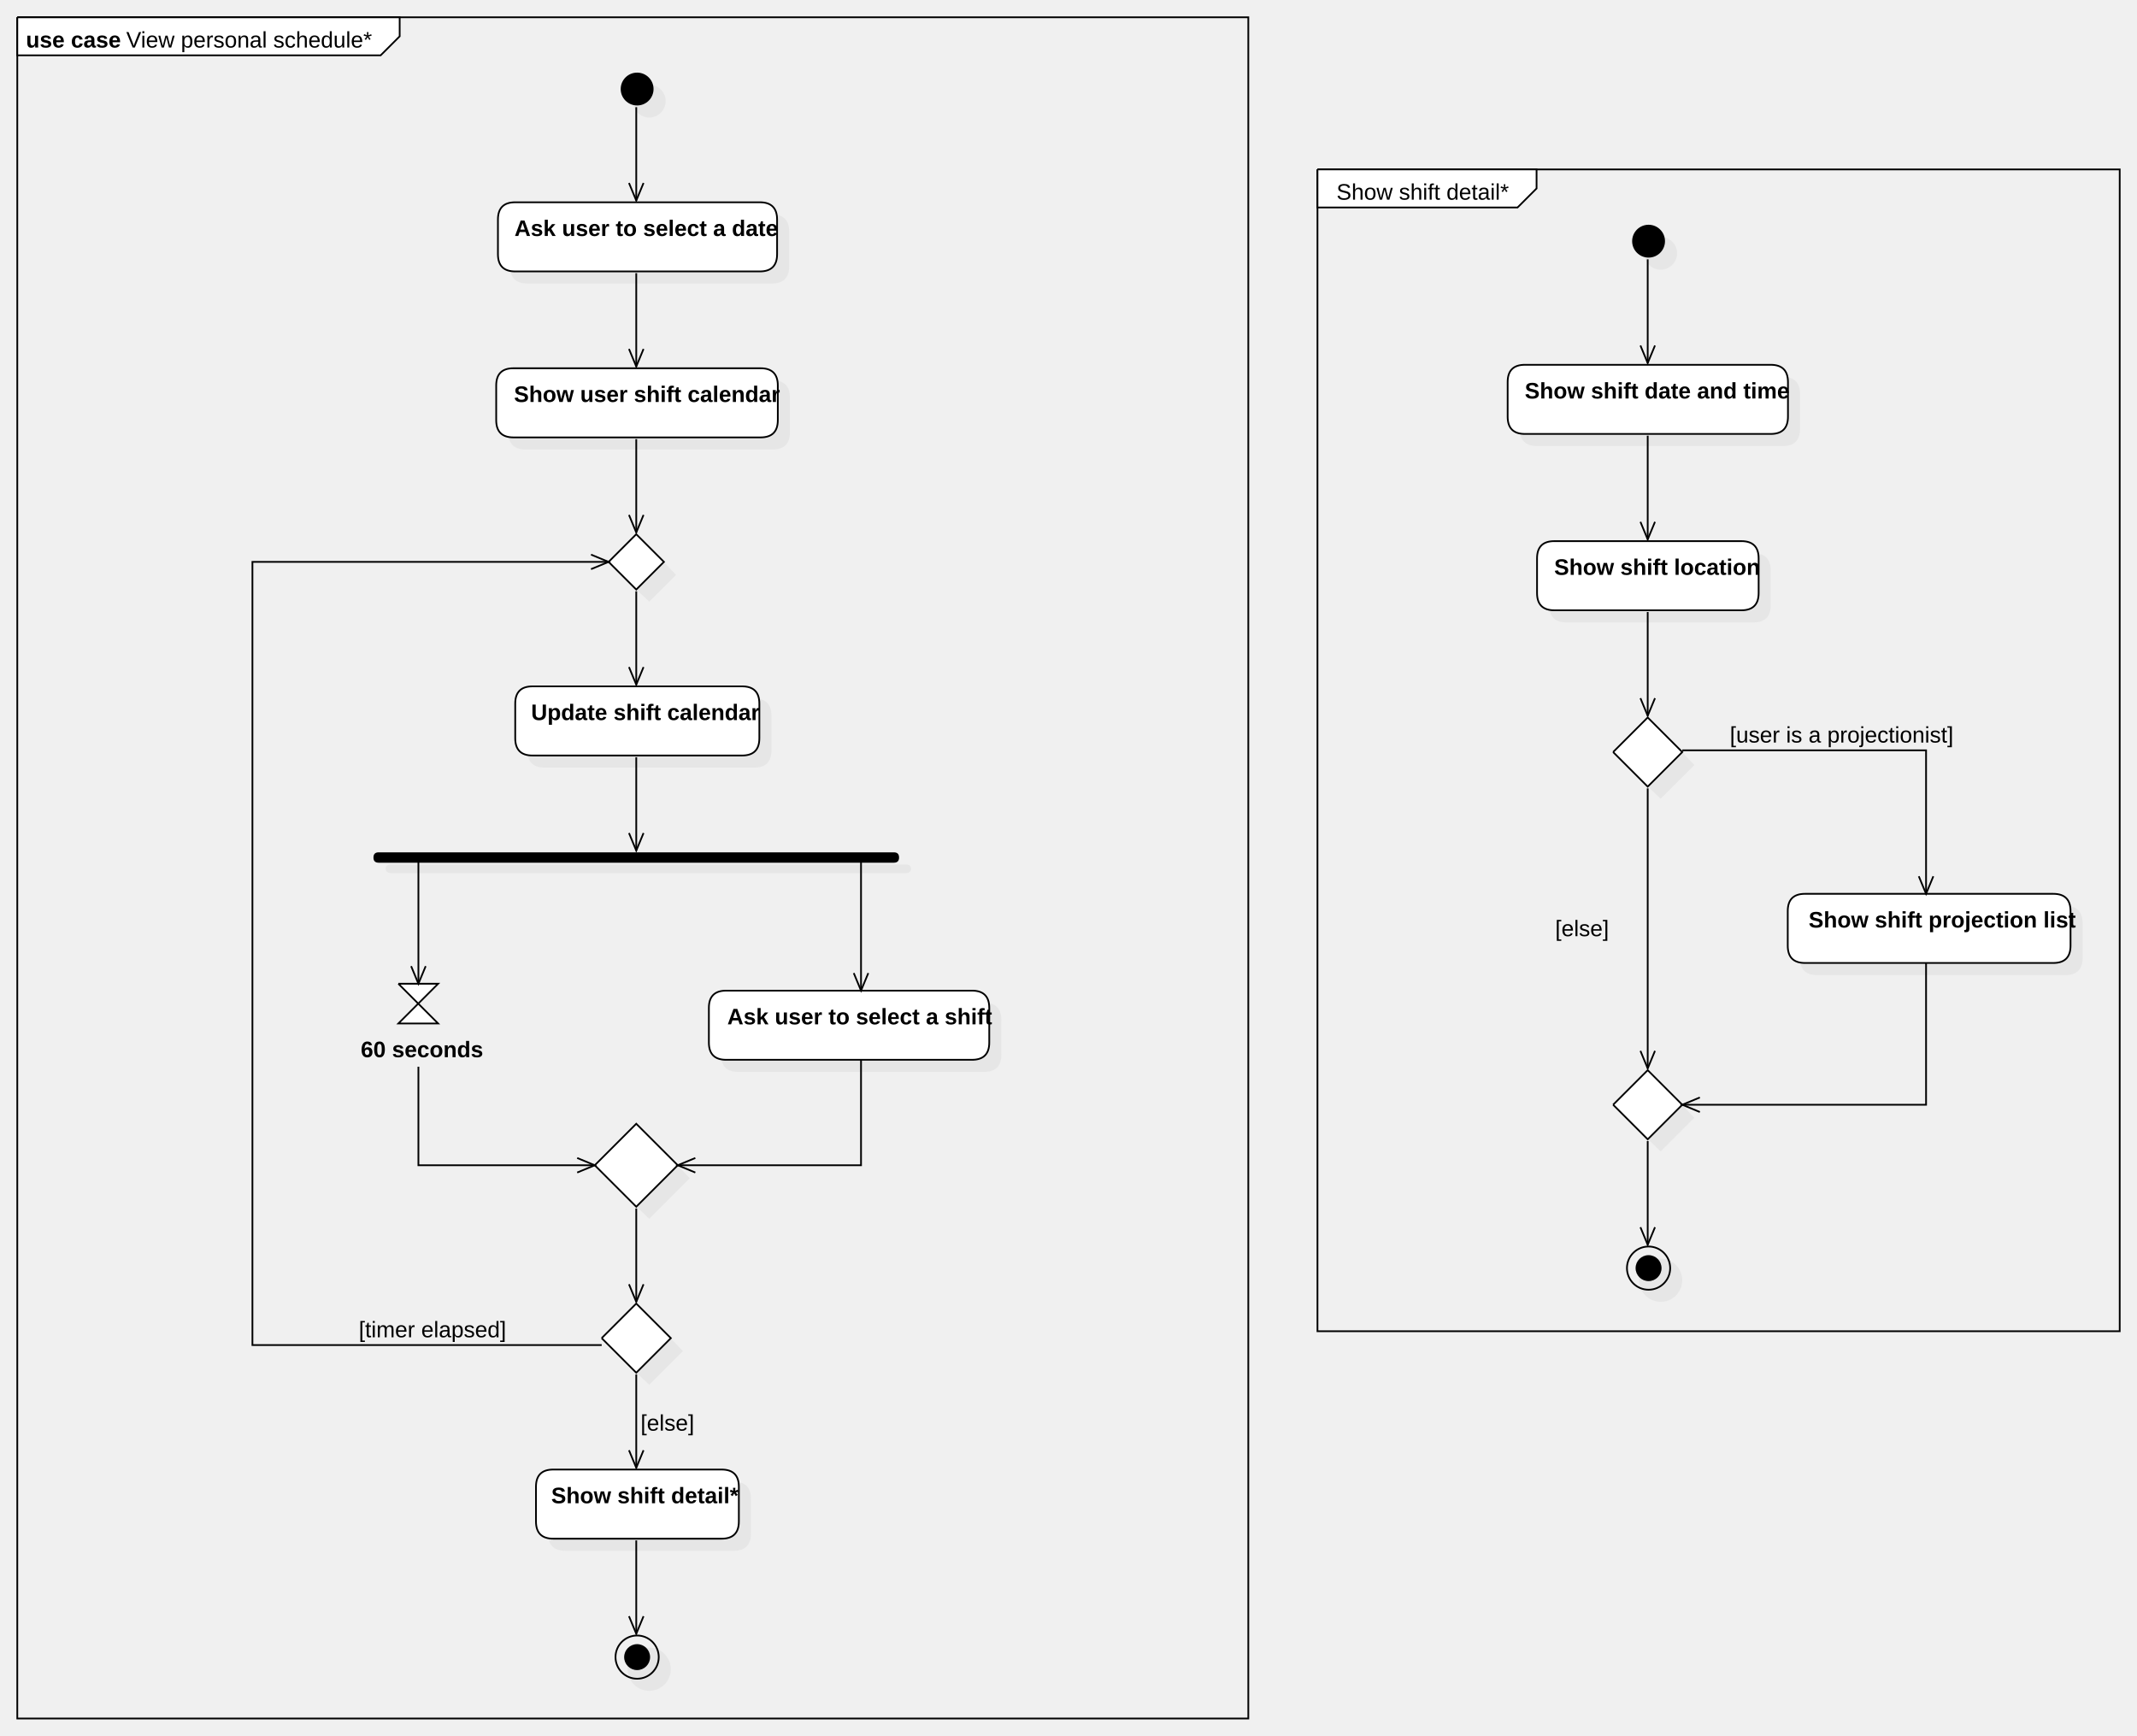
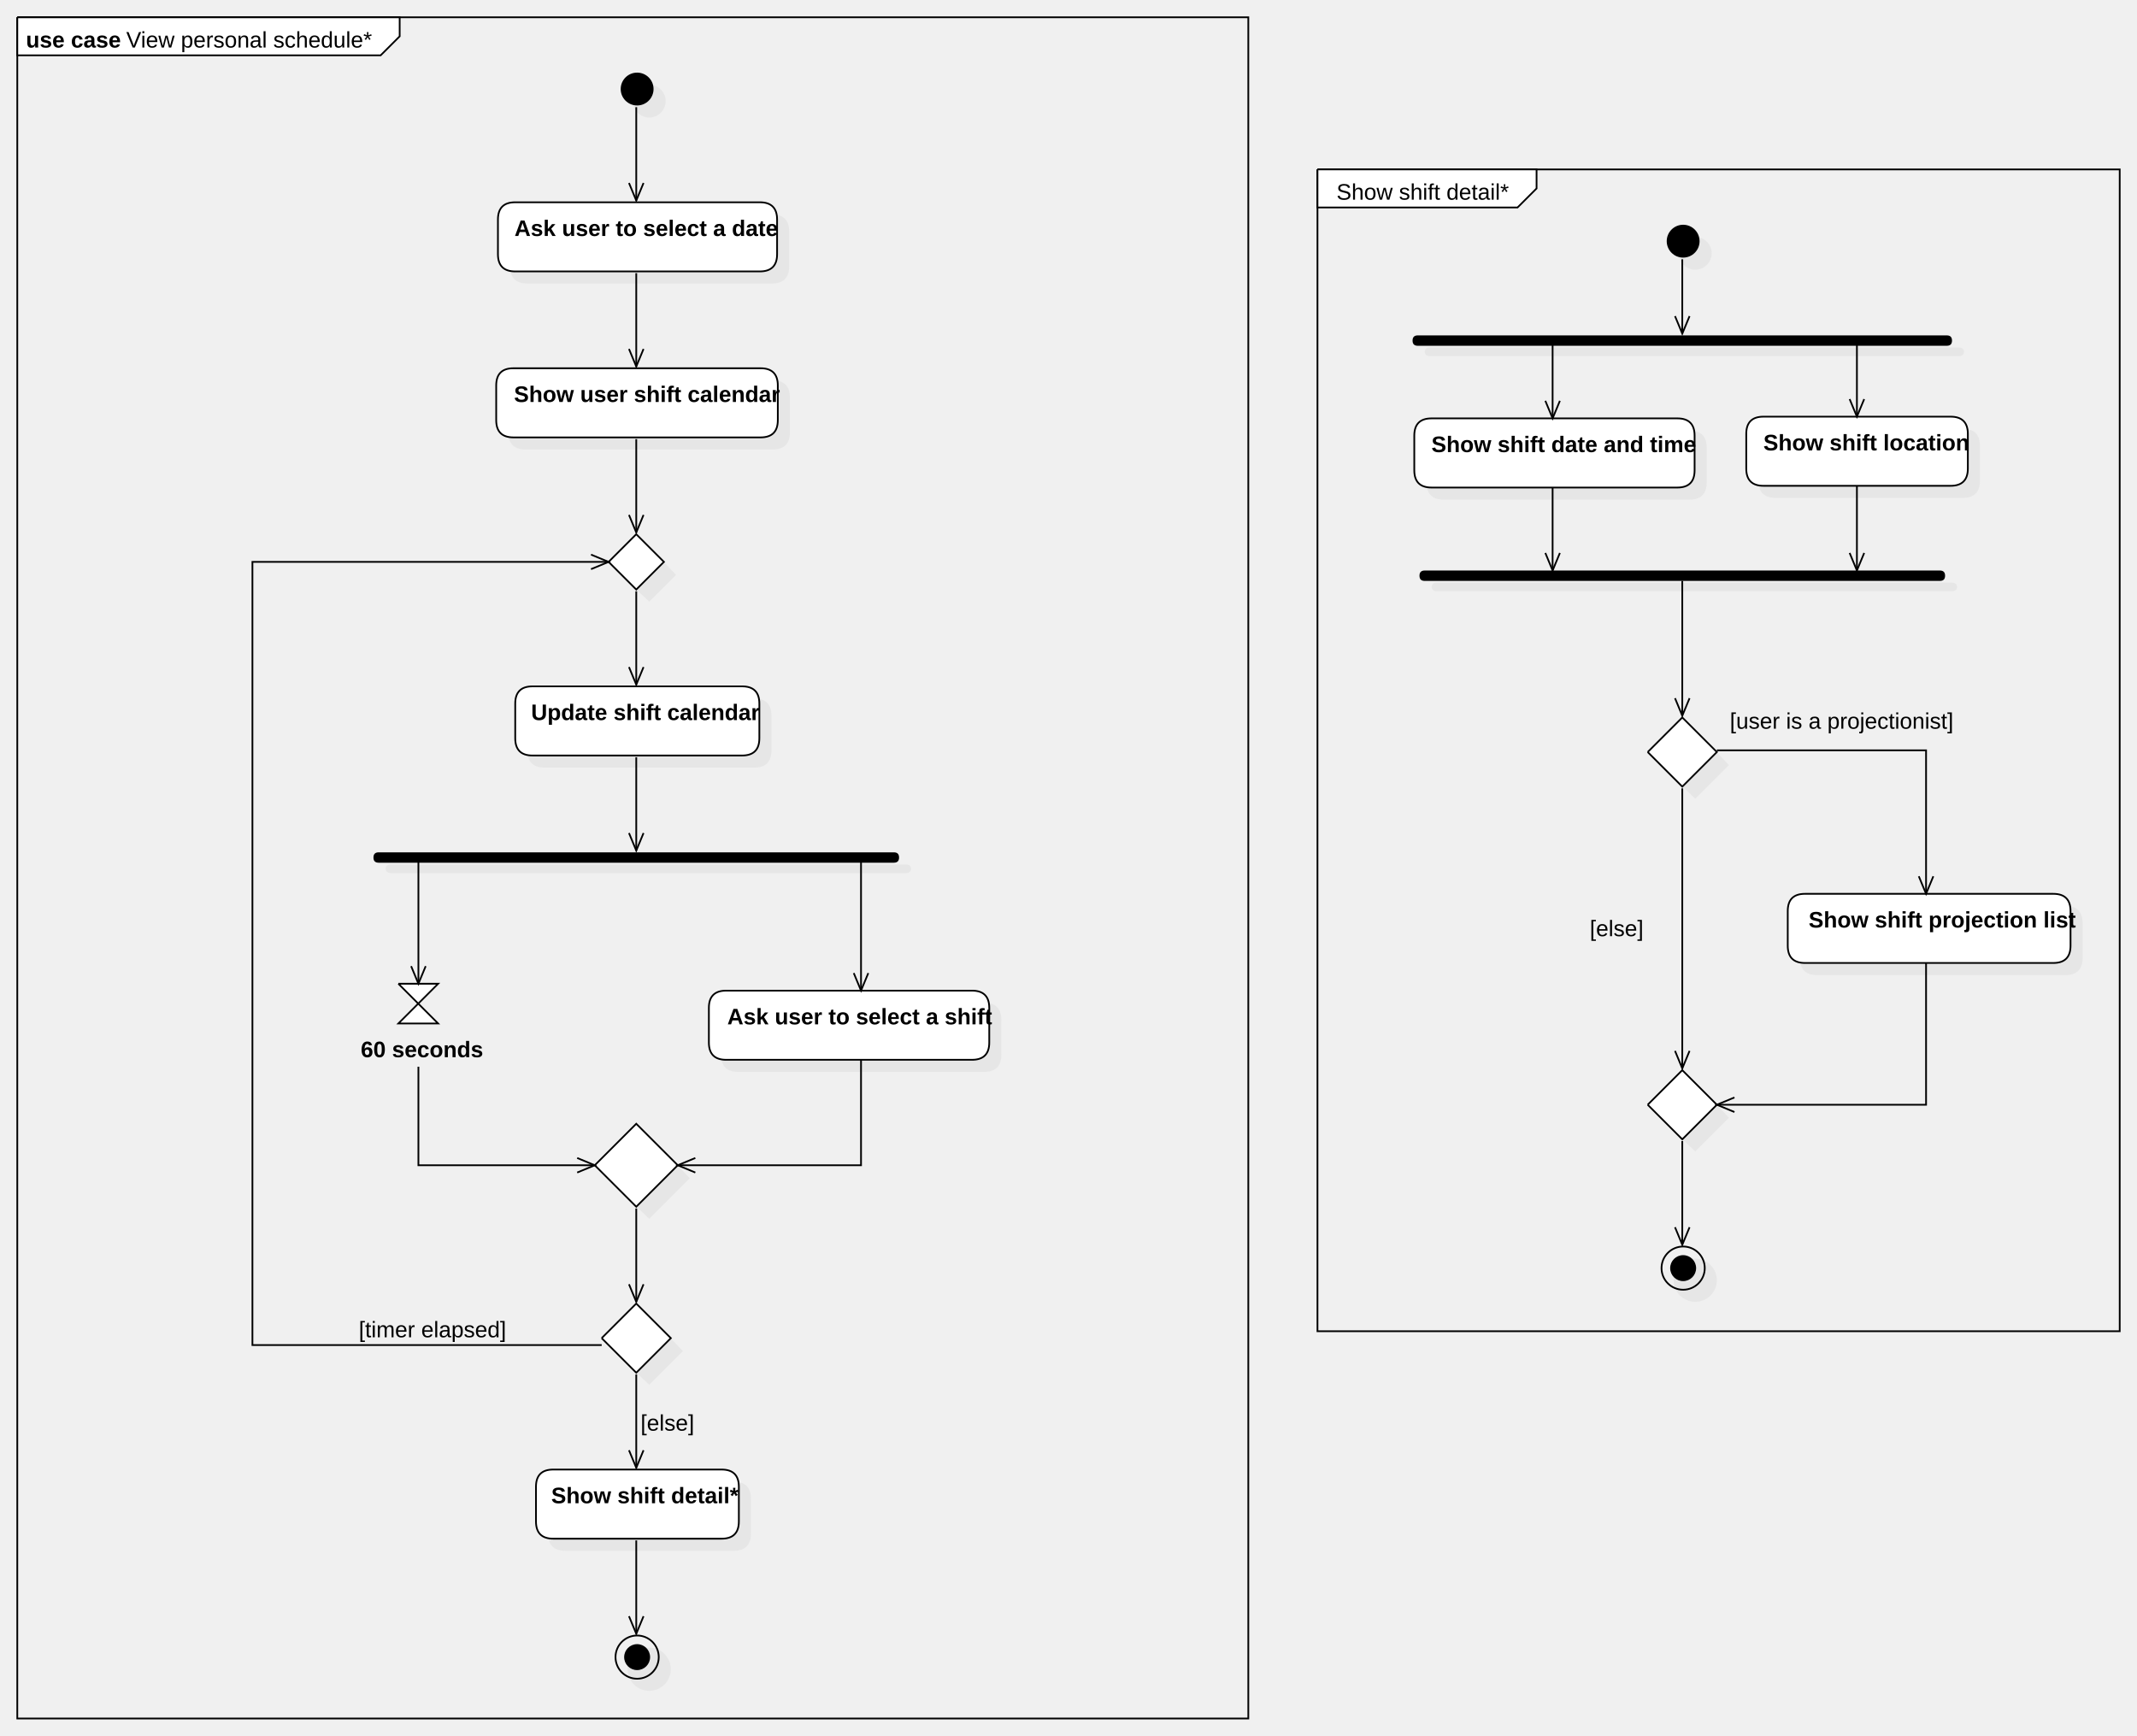
- <svg xmlns="http://www.w3.org/2000/svg" version="1.1" width="1236" height="1004" id="svg1014">
+ <svg xmlns="http://www.w3.org/2000/svg" version="1.1" width="1236" height="1004" id="svg1054">
  <defs id="defs2" />
-   <g id="g1012">
+   <g id="g1052">
    <g transform="translate(-110,-6)" id="g482">
      <path fill="none" stroke="#000000" d="m 120,16 h 712 v 984 H 120 V 16" stroke-miterlimit="10" id="path480" />
    </g>
    <g transform="translate(-110,-6)" id="g486">
      <path fill="#ffffff" stroke="none" d="m 120,16 v 22 h 210.162 l 11,-11 V 16 H 120" id="path484" />
    </g>
    <g transform="translate(-110,-6)" id="g490">
      <path fill="none" stroke="#000000" d="m 120,16 v 22 h 210.162 l 11,-11 V 16 H 120 v 0" stroke-miterlimit="10" id="path488" />
    </g>
    <g transform="translate(-110,-6)" id="g498">
      <g id="g496">
        <path fill="none" stroke="none" id="path492" d="" />
        <text fill="#000000" stroke="none" font-family="Arial" font-size="13px" font-style="normal" font-weight="normal" text-decoration="none" x="183.032" y="33.5" id="text494" style="text-decoration:none;text-decoration-line:none">View personal schedule*</text>
      </g>
    </g>
    <g transform="translate(-110,-6)" id="g506">
      <g id="g504">
        <path fill="none" stroke="none" id="path500" d="" />
        <text fill="#000000" stroke="none" font-family="Arial" font-size="13px" font-style="normal" font-weight="bold" text-decoration="none" x="125" y="33.5" id="text502" style="text-decoration:none;text-decoration-line:none">use case</text>
      </g>
    </g>
    <g transform="translate(-110,-6)" id="g510">
      <path fill="none" stroke="#000000" d="m 872,104 h 464 V 776 H 872 V 104" stroke-miterlimit="10" id="path508" />
    </g>
    <g transform="translate(-110,-6)" id="g514">
      <path fill="#ffffff" stroke="none" d="m 872,104 v 22 h 115.722 l 11,-11 V 104 H 872" id="path512" />
    </g>
    <g transform="translate(-110,-6)" id="g518">
      <path fill="none" stroke="#000000" d="m 872,104 v 22 h 115.722 l 11,-11 V 104 H 872 v 0" stroke-miterlimit="10" id="path516" />
    </g>
    <g transform="translate(-110,-6)" id="g526">
      <g id="g524">
        <path fill="none" stroke="none" id="path520" d="" />
        <text fill="#000000" stroke="none" font-family="Arial" font-size="13px" font-style="normal" font-weight="normal" text-decoration="none" x="883" y="121.5" id="text522" style="text-decoration:none;text-decoration-line:none">Show shift detail*</text>
      </g>
    </g>
    <g transform="translate(-110,-6)" id="g534">
      <g id="g532">
        <path fill="none" stroke="none" id="path528" d="" />
        <text fill="#000000" stroke="none" font-family="Arial" font-size="13px" font-style="normal" font-weight="bold" text-decoration="none" x="877" y="121.5" id="text530" style="text-decoration:none;text-decoration-line:none" />
      </g>
    </g>
    <g transform="translate(-110,-6)" id="g538">
      <path fill="#c0c0c0" stroke="none" d="m 476,64.5 c 0,-5.247 4.253,-9.5 9.5,-9.5 5.247,0 9.5,4.253 9.5,9.5 0,5.247 -4.253,9.5 -9.5,9.5 -5.247,0 -9.5,-4.253 -9.5,-9.5 z" opacity="0.2" id="path536" />
    </g>
    <g transform="translate(-110,-6)" id="g542">
      <path fill="#000000" stroke="none" d="m 469,57.5 c 0,-5.247 4.253,-9.5 9.5,-9.5 5.247,0 9.5,4.253 9.5,9.5 0,5.247 -4.253,9.5 -9.5,9.5 -5.247,0 -9.5,-4.253 -9.5,-9.5 z" id="path540" />
    </g>
    <g transform="translate(-110,-6)" id="g546">
      <path fill="#c0c0c0" stroke="none" d="m 415,130 h 141.458 q 10,0 10,10 v 20 q 0,10 -10,10 H 415 q -10,0 -10,-10 v -20 q 0,-10 10,-10 z" opacity="0.2" id="path544" />
    </g>
    <g transform="translate(-110,-6)" id="g550">
      <path fill="#ffffff" stroke="none" d="m 408,123 h 141.458 q 10,0 10,10 v 20 q 0,10 -10,10 H 408 q -10,0 -10,-10 v -20 q 0,-10 10,-10 z" id="path548" />
    </g>
    <g transform="translate(-110,-6)" id="g554">
      <path fill="none" stroke="#000000" d="m 408,123 h 141.458 q 10,0 10,10 v 20 q 0,10 -10,10 H 408 q -10,0 -10,-10 v -20 q 0,-10 10,-10 z" stroke-miterlimit="10" id="path552" />
    </g>
    <g transform="translate(-110,-6)" id="g562">
      <g id="g560">
        <path fill="none" stroke="none" id="path556" d="" />
        <text fill="#000000" stroke="none" font-family="Arial" font-size="13px" font-style="normal" font-weight="bold" text-decoration="none" x="407.553" y="142.5" id="text558" style="text-decoration:none;text-decoration-line:none">Ask user to select a date</text>
      </g>
    </g>
    <g transform="translate(-110,-6)" id="g566">
      <path fill="#c0c0c0" stroke="none" d="m 414,226 h 142.874 q 10,0 10,10 v 20 q 0,10 -10,10 H 414 q -10,0 -10,-10 v -20 q 0,-10 10,-10 z" opacity="0.2" id="path564" />
    </g>
    <g transform="translate(-110,-6)" id="g570">
      <path fill="#ffffff" stroke="none" d="m 407,219 h 142.874 q 10,0 10,10 v 20 q 0,10 -10,10 H 407 q -10,0 -10,-10 v -20 q 0,-10 10,-10 z" id="path568" />
    </g>
    <g transform="translate(-110,-6)" id="g574">
      <path fill="none" stroke="#000000" d="m 407,219 h 142.874 q 10,0 10,10 v 20 q 0,10 -10,10 H 407 q -10,0 -10,-10 v -20 q 0,-10 10,-10 z" stroke-miterlimit="10" id="path572" />
    </g>
    <g transform="translate(-110,-6)" id="g582">
      <g id="g580">
        <path fill="none" stroke="none" id="path576" d="" />
        <text fill="#000000" stroke="none" font-family="Arial" font-size="13px" font-style="normal" font-weight="bold" text-decoration="none" x="407.26" y="238.5" id="text578" style="text-decoration:none;text-decoration-line:none">Show user shift calendar</text>
      </g>
    </g>
    <g transform="translate(-110,-6)" id="g586">
      <path fill="none" stroke="#000000" d="m 478,68 v 54" stroke-miterlimit="10" id="path584" />
    </g>
    <g transform="translate(-110,-6)" id="g590">
      <path fill="none" stroke="#000000" d="M 473.79,111.837 478,122 l 4.21,-10.163" stroke-miterlimit="10" id="path588" />
    </g>
    <g transform="translate(-110,-6)" id="g594">
      <path fill="#c0c0c0" stroke="none" d="m 336,506 h 298 q 3,0 3,3 v -1 q 0,3 -3,3 H 336 q -3,0 -3,-3 v 1 q 0,-3 3,-3 z" opacity="0.2" id="path592" />
    </g>
    <g transform="translate(-110,-6)" id="g598">
      <path fill="#000000" stroke="none" d="m 329,499 h 298 q 3,0 3,3 v 0 q 0,3 -3,3 H 329 q -3,0 -3,-3 v 0 q 0,-3 3,-3 z" id="path596" />
    </g>
    <g transform="translate(-110,-6)" id="g602">
      <path fill="#ffffff" stroke="none" d="m 340.407,575 h 23 l -23,23 h 23 l -23,-23" id="path600" />
    </g>
    <g transform="translate(-110,-6)" id="g606">
      <path fill="none" stroke="#000000" d="m 340.407,575 h 23 l -23,23 h 23 l -23,-23 v 0" stroke-miterlimit="10" id="path604" />
    </g>
    <g transform="translate(-110,-6)" id="g614">
      <g id="g612">
        <path fill="none" stroke="none" id="path608" d="" />
        <text fill="#000000" stroke="none" font-family="Arial" font-size="13px" font-style="normal" font-weight="bold" text-decoration="none" x="318.661" y="617.5" id="text610" style="text-decoration:none;text-decoration-line:none">60 seconds</text>
      </g>
    </g>
    <g transform="translate(-110,-6)" id="g618">
      <path fill="none" stroke="#000000" d="m 352,504 v 71" stroke-miterlimit="10" id="path616" />
    </g>
    <g transform="translate(-110,-6)" id="g622">
      <path fill="none" stroke="#000000" d="M 347.79,564.837 352,575 l 4.21,-10.163" stroke-miterlimit="10" id="path620" />
    </g>
    <g transform="translate(-110,-6)" id="g626">
      <path fill="#c0c0c0" stroke="none" d="M 469,338.5 485.5,322 501,338.5 485.5,354 469,338.5" opacity="0.2" id="path624" />
    </g>
    <g transform="translate(-110,-6)" id="g630">
      <path fill="#ffffff" stroke="none" d="m 462,331 16,-16 16,16 -16,16 -16,-16" id="path628" />
    </g>
    <g transform="translate(-110,-6)" id="g634">
      <path fill="none" stroke="#000000" d="m 462,331 16,-16 16,16 -16,16 -16,-16 v 0" stroke-miterlimit="10" id="path632" />
    </g>
    <g transform="translate(-110,-6)" id="g638">
      <path fill="#c0c0c0" stroke="none" d="M 461,687.5 485.5,663 509,687.5 485.5,711 461,687.5" opacity="0.2" id="path636" />
    </g>
    <g transform="translate(-110,-6)" id="g642">
      <path fill="#ffffff" stroke="none" d="m 454,680 24,-24 24,24 -24,24 -24,-24" id="path640" />
    </g>
    <g transform="translate(-110,-6)" id="g646">
      <path fill="none" stroke="#000000" d="m 454,680 24,-24 24,24 -24,24 -24,-24 v 0" stroke-miterlimit="10" id="path644" />
    </g>
    <g transform="translate(-110,-6)" id="g650">
      <path fill="none" stroke="#000000" d="m 352,623 v 57 h 102" stroke-miterlimit="10" id="path648" />
    </g>
    <g transform="translate(-110,-6)" id="g654">
      <path fill="none" stroke="#000000" d="M 443.837,684.21 454,680 443.837,675.79" stroke-miterlimit="10" id="path652" />
    </g>
    <g transform="translate(-110,-6)" id="g658">
      <path fill="#c0c0c0" stroke="none" d="m 537,586 h 142.169 q 10,0 10,10 v 20 q 0,10 -10,10 H 537 q -10,0 -10,-10 v -20 q 0,-10 10,-10 z" opacity="0.2" id="path656" />
    </g>
    <g transform="translate(-110,-6)" id="g662">
      <path fill="#ffffff" stroke="none" d="m 530,579 h 142.169 q 10,0 10,10 v 20 q 0,10 -10,10 H 530 q -10,0 -10,-10 v -20 q 0,-10 10,-10 z" id="path660" />
    </g>
    <g transform="translate(-110,-6)" id="g666">
      <path fill="none" stroke="#000000" d="m 530,579 h 142.169 q 10,0 10,10 v 20 q 0,10 -10,10 H 530 q -10,0 -10,-10 v -20 q 0,-10 10,-10 z" stroke-miterlimit="10" id="path664" />
    </g>
    <g transform="translate(-110,-6)" id="g674">
      <g id="g672">
        <path fill="none" stroke="none" id="path668" d="" />
        <text fill="#000000" stroke="none" font-family="Arial" font-size="13px" font-style="normal" font-weight="bold" text-decoration="none" x="530.638" y="598.5" id="text670" style="text-decoration:none;text-decoration-line:none">Ask user to select a shift</text>
      </g>
    </g>
    <g transform="translate(-110,-6)" id="g678">
      <path fill="#c0c0c0" stroke="none" d="m 425,410 h 121.196 q 10,0 10,10 v 20 q 0,10 -10,10 H 425 q -10,0 -10,-10 v -20 q 0,-10 10,-10 z" opacity="0.2" id="path676" />
    </g>
    <g transform="translate(-110,-6)" id="g682">
      <path fill="#ffffff" stroke="none" d="m 418,403 h 121.196 q 10,0 10,10 v 20 q 0,10 -10,10 H 418 q -10,0 -10,-10 v -20 q 0,-10 10,-10 z" id="path680" />
    </g>
    <g transform="translate(-110,-6)" id="g686">
      <path fill="none" stroke="#000000" d="m 418,403 h 121.196 q 10,0 10,10 v 20 q 0,10 -10,10 H 418 q -10,0 -10,-10 v -20 q 0,-10 10,-10 z" stroke-miterlimit="10" id="path684" />
    </g>
    <g transform="translate(-110,-6)" id="g694">
      <g id="g692">
        <path fill="none" stroke="none" id="path688" d="" />
        <text fill="#000000" stroke="none" font-family="Arial" font-size="13px" font-style="normal" font-weight="bold" text-decoration="none" x="417.172" y="422.5" id="text690" style="text-decoration:none;text-decoration-line:none">Update shift calendar</text>
      </g>
    </g>
    <g transform="translate(-110,-6)" id="g698">
      <path fill="none" stroke="#000000" d="m 478,164 v 54" stroke-miterlimit="10" id="path696" />
    </g>
    <g transform="translate(-110,-6)" id="g702">
      <path fill="none" stroke="#000000" d="M 473.79,207.837 478,218 l 4.21,-10.163" stroke-miterlimit="10" id="path700" />
    </g>
    <g transform="translate(-110,-6)" id="g706">
      <path fill="none" stroke="#000000" d="m 478,260 v 54" stroke-miterlimit="10" id="path704" />
    </g>
    <g transform="translate(-110,-6)" id="g710">
      <path fill="none" stroke="#000000" d="M 473.79,303.837 478,314 l 4.21,-10.163" stroke-miterlimit="10" id="path708" />
    </g>
    <g transform="translate(-110,-6)" id="g714">
      <path fill="none" stroke="#000000" d="m 478,348 v 54" stroke-miterlimit="10" id="path712" />
    </g>
    <g transform="translate(-110,-6)" id="g718">
      <path fill="none" stroke="#000000" d="M 473.79,391.837 478,402 l 4.21,-10.163" stroke-miterlimit="10" id="path716" />
    </g>
    <g transform="translate(-110,-6)" id="g722">
      <path fill="none" stroke="#000000" d="m 478,444 v 54" stroke-miterlimit="10" id="path720" />
    </g>
    <g transform="translate(-110,-6)" id="g726">
      <path fill="none" stroke="#000000" d="M 473.79,487.837 478,498 l 4.21,-10.163" stroke-miterlimit="10" id="path724" />
    </g>
    <g transform="translate(-110,-6)" id="g730">
      <path fill="none" stroke="#000000" d="m 608,504 v 75" stroke-miterlimit="10" id="path728" />
    </g>
    <g transform="translate(-110,-6)" id="g734">
      <path fill="none" stroke="#000000" d="M 603.79,568.837 608,579 l 4.21,-10.163" stroke-miterlimit="10" id="path732" />
    </g>
    <g transform="translate(-110,-6)" id="g738">
      <path fill="none" stroke="#000000" d="m 608,619 v 61 H 502" stroke-miterlimit="10" id="path736" />
    </g>
    <g transform="translate(-110,-6)" id="g742">
      <path fill="none" stroke="#000000" d="M 512.163,675.79 502,680 l 10.163,4.21" stroke-miterlimit="10" id="path740" />
    </g>
    <g transform="translate(-110,-6)" id="g746">
      <path fill="#c0c0c0" stroke="none" d="M 465,787.5 485.5,767 505,787.5 485.5,807 465,787.5" opacity="0.2" id="path744" />
    </g>
    <g transform="translate(-110,-6)" id="g750">
      <path fill="#ffffff" stroke="none" d="m 458,780 20,-20 20,20 -20,20 -20,-20" id="path748" />
    </g>
    <g transform="translate(-110,-6)" id="g754">
      <path fill="none" stroke="#000000" d="m 458,780 20,-20 20,20 -20,20 -20,-20 v 0" stroke-miterlimit="10" id="path752" />
    </g>
    <g transform="translate(-110,-6)" id="g758">
      <path fill="none" stroke="#000000" d="m 478,705 v 54" stroke-miterlimit="10" id="path756" />
    </g>
    <g transform="translate(-110,-6)" id="g762">
      <path fill="none" stroke="#000000" d="M 473.79,748.837 478,759 l 4.21,-10.163" stroke-miterlimit="10" id="path760" />
    </g>
    <g transform="translate(-110,-6)" id="g766">
      <path fill="none" stroke="#000000" d="M 458,784 H 256 V 331 h 206" stroke-miterlimit="10" id="path764" />
    </g>
    <g transform="translate(-110,-6)" id="g770">
      <path fill="none" stroke="#000000" d="M 451.837,335.21 462,331 451.837,326.79" stroke-miterlimit="10" id="path768" />
    </g>
    <g transform="translate(-110,-6)" id="g778">
      <g id="g776">
        <path fill="none" stroke="none" id="path772" d="" />
        <text fill="#000000" stroke="none" font-family="Arial" font-size="13px" font-style="normal" font-weight="normal" text-decoration="none" x="317.519" y="779.5" id="text774" style="text-decoration:none;text-decoration-line:none">[timer elapsed]</text>
      </g>
    </g>
    <g transform="translate(-110,-6)" id="g782">
      <path fill="#c0c0c0" stroke="none" d="m 437,863 h 97.342 q 10,0 10,10 v 20 q 0,10 -10,10 H 437 q -10,0 -10,-10 v -20 q 0,-10 10,-10 z" opacity="0.2" id="path780" />
    </g>
    <g transform="translate(-110,-6)" id="g786">
      <path fill="#ffffff" stroke="none" d="m 430,856 h 97.342 q 10,0 10,10 v 20 q 0,10 -10,10 H 430 q -10,0 -10,-10 v -20 q 0,-10 10,-10 z" id="path784" />
    </g>
    <g transform="translate(-110,-6)" id="g790">
      <path fill="none" stroke="#000000" d="m 430,856 h 97.342 q 10,0 10,10 v 20 q 0,10 -10,10 H 430 q -10,0 -10,-10 v -20 q 0,-10 10,-10 z" stroke-miterlimit="10" id="path788" />
    </g>
    <g transform="translate(-110,-6)" id="g798">
      <g id="g796">
        <path fill="none" stroke="none" id="path792" d="" />
        <text fill="#000000" stroke="none" font-family="Arial" font-size="13px" font-style="normal" font-weight="bold" text-decoration="none" x="428.81" y="875.5" id="text794" style="text-decoration:none;text-decoration-line:none">Show shift detail*</text>
      </g>
    </g>
    <g transform="translate(-110,-6)" id="g802">
      <path fill="none" stroke="#000000" d="m 478,801 v 54" stroke-miterlimit="10" id="path800" />
    </g>
    <g transform="translate(-110,-6)" id="g806">
      <path fill="none" stroke="#000000" d="M 473.79,844.837 478,855 l 4.21,-10.163" stroke-miterlimit="10" id="path804" />
    </g>
    <g transform="translate(-110,-6)" id="g814">
      <g id="g812">
        <path fill="none" stroke="none" id="path808" d="" />
        <text fill="#000000" stroke="none" font-family="Arial" font-size="13px" font-style="normal" font-weight="normal" text-decoration="none" x="480.5" y="833.5" id="text810" style="text-decoration:none;text-decoration-line:none">[else]</text>
      </g>
    </g>
    <g transform="translate(-110,-6)" id="g818">
      <path fill="#c0c0c0" stroke="none" d="m 473,971.5 c 0,-6.904 5.596,-12.5 12.5,-12.5 6.904,0 12.5,5.596 12.5,12.5 0,6.904 -5.596,12.5 -12.5,12.5 -6.904,0 -12.5,-5.596 -12.5,-12.5 z" opacity="0.2" id="path816" />
    </g>
    <g transform="translate(-110,-6)" id="g822">
      <path fill="none" stroke="#000000" d="m 466,964.5 c 0,-6.904 5.596,-12.5 12.5,-12.5 6.904,0 12.5,5.596 12.5,12.5 0,6.904 -5.596,12.5 -12.5,12.5 -6.904,0 -12.5,-5.596 -12.5,-12.5 z" stroke-miterlimit="10" id="path820" />
    </g>
    <g transform="translate(-110,-6)" id="g826">
      <path fill="#000000" stroke="none" d="m 471,964.5 c 0,-4.142 3.358,-7.5 7.5,-7.5 4.142,0 7.5,3.358 7.5,7.5 0,4.142 -3.358,7.5 -7.5,7.5 -4.142,0 -7.5,-3.358 -7.5,-7.5 z" id="path824" />
    </g>
    <g transform="translate(-110,-6)" id="g830">
      <path fill="none" stroke="#000000" d="m 478,897 v 54" stroke-miterlimit="10" id="path828" />
    </g>
    <g transform="translate(-110,-6)" id="g834">
      <path fill="none" stroke="#000000" d="M 473.79,940.837 478,951 l 4.21,-10.163" stroke-miterlimit="10" id="path832" />
    </g>
    <g transform="translate(-110,-6)" id="g838">
-       <path fill="#c0c0c0" stroke="none" d="m 1061,152.5 c 0,-5.247 4.253,-9.5 9.5,-9.5 5.247,0 9.5,4.253 9.5,9.5 0,5.247 -4.253,9.5 -9.5,9.5 -5.247,0 -9.5,-4.253 -9.5,-9.5 z" opacity="0.2" id="path836" />
+       <path fill="#c0c0c0" stroke="none" d="m 1081,152.5 c 0,-5.247 4.253,-9.5 9.5,-9.5 5.247,0 9.5,4.253 9.5,9.5 0,5.247 -4.253,9.5 -9.5,9.5 -5.247,0 -9.5,-4.253 -9.5,-9.5 z" opacity="0.2" id="path836" />
    </g>
    <g transform="translate(-110,-6)" id="g842">
-       <path fill="#000000" stroke="none" d="m 1054,145.5 c 0,-5.247 4.253,-9.5 9.5,-9.5 5.247,0 9.5,4.253 9.5,9.5 0,5.247 -4.253,9.5 -9.5,9.5 -5.247,0 -9.5,-4.253 -9.5,-9.5 z" id="path840" />
+       <path fill="#000000" stroke="none" d="m 1074,145.5 c 0,-5.247 4.253,-9.5 9.5,-9.5 5.247,0 9.5,4.253 9.5,9.5 0,5.247 -4.253,9.5 -9.5,9.5 -5.247,0 -9.5,-4.253 -9.5,-9.5 z" id="path840" />
    </g>
    <g transform="translate(-110,-6)" id="g846">
-       <path fill="#c0c0c0" stroke="none" d="M 1050,448.5 1070.5,428 1090,448.5 1070.5,468 1050,448.5" opacity="0.2" id="path844" />
+       <path fill="#c0c0c0" stroke="none" d="M 1070,448.5 1090.5,428 1110,448.5 1090.5,468 1070,448.5" opacity="0.2" id="path844" />
    </g>
    <g transform="translate(-110,-6)" id="g850">
-       <path fill="#ffffff" stroke="none" d="m 1043,441 20,-20 20,20 -20,20 -20,-20" id="path848" />
+       <path fill="#ffffff" stroke="none" d="m 1063,441 20,-20 20,20 -20,20 -20,-20" id="path848" />
    </g>
    <g transform="translate(-110,-6)" id="g854">
-       <path fill="none" stroke="#000000" d="m 1043,441 20,-20 20,20 -20,20 -20,-20 v 0" stroke-miterlimit="10" id="path852" />
+       <path fill="none" stroke="#000000" d="m 1063,441 20,-20 20,20 -20,20 -20,-20 v 0" stroke-miterlimit="10" id="path852" />
    </g>
    <g transform="translate(-110,-6)" id="g858">
      <path fill="#c0c0c0" stroke="none" d="m 1161,530 h 143.559 q 10,0 10,10 v 20 q 0,10 -10,10 H 1161 q -10,0 -10,-10 v -20 q 0,-10 10,-10 z" opacity="0.2" id="path856" />
    </g>
    <g transform="translate(-110,-6)" id="g862">
      <path fill="#ffffff" stroke="none" d="m 1154,523 h 143.559 q 10,0 10,10 v 20 q 0,10 -10,10 H 1154 q -10,0 -10,-10 v -20 q 0,-10 10,-10 z" id="path860" />
    </g>
    <g transform="translate(-110,-6)" id="g866">
      <path fill="none" stroke="#000000" d="m 1154,523 h 143.559 q 10,0 10,10 v 20 q 0,10 -10,10 H 1154 q -10,0 -10,-10 v -20 q 0,-10 10,-10 z" stroke-miterlimit="10" id="path864" />
    </g>
    <g transform="translate(-110,-6)" id="g874">
      <g id="g872">
        <path fill="none" stroke="none" id="path868" d="" />
        <text fill="#000000" stroke="none" font-family="Arial" font-size="13px" font-style="normal" font-weight="bold" text-decoration="none" x="1156.054" y="542.5" id="text870" style="text-decoration:none;text-decoration-line:none">Show shift projection list</text>
      </g>
    </g>
    <g transform="translate(-110,-6)" id="g878">
-       <path fill="none" stroke="#000000" d="m 1083,440 h 141 v 83" stroke-miterlimit="10" id="path876" />
+       <path fill="none" stroke="#000000" d="m 1103,440 h 121 v 83" stroke-miterlimit="10" id="path876" />
    </g>
    <g transform="translate(-110,-6)" id="g882">
      <path fill="none" stroke="#000000" d="M 1219.791,512.837 1224,523 l 4.21,-10.163" stroke-miterlimit="10" id="path880" />
    </g>
    <g transform="translate(-110,-6)" id="g890">
      <g id="g888">
        <path fill="none" stroke="none" id="path884" d="" />
-         <text fill="#000000" stroke="none" font-family="Arial" font-size="13px" font-style="normal" font-weight="normal" text-decoration="none" x="1110.5" y="435.5" id="text886" style="text-decoration:none;text-decoration-line:none">[user is a projectionist]</text>
+         <text fill="#000000" stroke="none" font-family="Arial" font-size="13px" font-style="normal" font-weight="normal" text-decoration="none" x="1110.5" y="427.5" id="text886" style="text-decoration:none;text-decoration-line:none">[user is a projectionist]</text>
      </g>
    </g>
    <g transform="translate(-110,-6)" id="g894">
-       <path fill="#c0c0c0" stroke="none" d="M 1050,652.5 1070.5,632 1090,652.5 1070.5,672 1050,652.5" opacity="0.2" id="path892" />
+       <path fill="#c0c0c0" stroke="none" d="M 1070,652.5 1090.5,632 1110,652.5 1090.5,672 1070,652.5" opacity="0.2" id="path892" />
    </g>
    <g transform="translate(-110,-6)" id="g898">
-       <path fill="#ffffff" stroke="none" d="m 1043,645 20,-20 20,20 -20,20 -20,-20" id="path896" />
+       <path fill="#ffffff" stroke="none" d="m 1063,645 20,-20 20,20 -20,20 -20,-20" id="path896" />
    </g>
    <g transform="translate(-110,-6)" id="g902">
-       <path fill="none" stroke="#000000" d="m 1043,645 20,-20 20,20 -20,20 -20,-20 v 0" stroke-miterlimit="10" id="path900" />
+       <path fill="none" stroke="#000000" d="m 1063,645 20,-20 20,20 -20,20 -20,-20 v 0" stroke-miterlimit="10" id="path900" />
    </g>
    <g transform="translate(-110,-6)" id="g906">
-       <path fill="none" stroke="#000000" d="m 1224,563 v 82 h -141" stroke-miterlimit="10" id="path904" />
+       <path fill="none" stroke="#000000" d="m 1224,563 v 82 h -121" stroke-miterlimit="10" id="path904" />
    </g>
    <g transform="translate(-110,-6)" id="g910">
-       <path fill="none" stroke="#000000" d="M 1093.163,640.79 1083,645 l 10.163,4.21" stroke-miterlimit="10" id="path908" />
+       <path fill="none" stroke="#000000" d="M 1113.163,640.79 1103,645 l 10.163,4.21" stroke-miterlimit="10" id="path908" />
    </g>
    <g transform="translate(-110,-6)" id="g914">
-       <path fill="none" stroke="#000000" d="M 1063,462 V 624" stroke-miterlimit="10" id="path912" />
+       <path fill="none" stroke="#000000" d="M 1083,462 V 624" stroke-miterlimit="10" id="path912" />
    </g>
    <g transform="translate(-110,-6)" id="g918">
-       <path fill="none" stroke="#000000" d="M 1058.791,613.837 1063,624 l 4.21,-10.163" stroke-miterlimit="10" id="path916" />
+       <path fill="none" stroke="#000000" d="M 1078.791,613.837 1083,624 l 4.21,-10.163" stroke-miterlimit="10" id="path916" />
    </g>
    <g transform="translate(-110,-6)" id="g926">
      <g id="g924">
        <path fill="none" stroke="none" id="path920" d="" />
-         <text fill="#000000" stroke="none" font-family="Arial" font-size="13px" font-style="normal" font-weight="normal" text-decoration="none" x="1009.5" y="547.5" id="text922" style="text-decoration:none;text-decoration-line:none">[else]</text>
+         <text fill="#000000" stroke="none" font-family="Arial" font-size="13px" font-style="normal" font-weight="normal" text-decoration="none" x="1029.5" y="547.5" id="text922" style="text-decoration:none;text-decoration-line:none">[else]</text>
      </g>
    </g>
    <g transform="translate(-110,-6)" id="g930">
-       <path fill="#c0c0c0" stroke="none" d="m 1058,746.5 c 0,-6.904 5.596,-12.5 12.5,-12.5 6.904,0 12.5,5.596 12.5,12.5 0,6.904 -5.596,12.5 -12.5,12.5 -6.904,0 -12.5,-5.596 -12.5,-12.5 z" opacity="0.2" id="path928" />
+       <path fill="#c0c0c0" stroke="none" d="m 1078,746.5 c 0,-6.904 5.596,-12.5 12.5,-12.5 6.904,0 12.5,5.596 12.5,12.5 0,6.904 -5.596,12.5 -12.5,12.5 -6.904,0 -12.5,-5.596 -12.5,-12.5 z" opacity="0.2" id="path928" />
    </g>
    <g transform="translate(-110,-6)" id="g934">
-       <path fill="none" stroke="#000000" d="m 1051,739.5 c 0,-6.904 5.596,-12.5 12.5,-12.5 6.904,0 12.5,5.596 12.5,12.5 0,6.904 -5.596,12.5 -12.5,12.5 -6.904,0 -12.5,-5.596 -12.5,-12.5 z" stroke-miterlimit="10" id="path932" />
+       <path fill="none" stroke="#000000" d="m 1071,739.5 c 0,-6.904 5.596,-12.5 12.5,-12.5 6.904,0 12.5,5.596 12.5,12.5 0,6.904 -5.596,12.5 -12.5,12.5 -6.904,0 -12.5,-5.596 -12.5,-12.5 z" stroke-miterlimit="10" id="path932" />
    </g>
    <g transform="translate(-110,-6)" id="g938">
-       <path fill="#000000" stroke="none" d="m 1056,739.5 c 0,-4.142 3.358,-7.5 7.5,-7.5 4.142,0 7.5,3.358 7.5,7.5 0,4.142 -3.358,7.5 -7.5,7.5 -4.142,0 -7.5,-3.358 -7.5,-7.5 z" id="path936" />
+       <path fill="#000000" stroke="none" d="m 1076,739.5 c 0,-4.142 3.358,-7.5 7.5,-7.5 4.142,0 7.5,3.358 7.5,7.5 0,4.142 -3.358,7.5 -7.5,7.5 -4.142,0 -7.5,-3.358 -7.5,-7.5 z" id="path936" />
    </g>
    <g transform="translate(-110,-6)" id="g942">
-       <path fill="none" stroke="#000000" d="m 1063,666 v 60" stroke-miterlimit="10" id="path940" />
+       <path fill="none" stroke="#000000" d="m 1083,666 v 60" stroke-miterlimit="10" id="path940" />
    </g>
    <g transform="translate(-110,-6)" id="g946">
-       <path fill="none" stroke="#000000" d="M 1058.791,715.837 1063,726 l 4.21,-10.163" stroke-miterlimit="10" id="path944" />
+       <path fill="none" stroke="#000000" d="M 1078.791,715.837 1083,726 l 4.21,-10.163" stroke-miterlimit="10" id="path944" />
    </g>
    <g transform="translate(-110,-6)" id="g950">
-       <path fill="#c0c0c0" stroke="none" d="m 999,224 h 142.125 q 10,0 10,10 v 20 q 0,10 -10,10 H 999 q -10,0 -10,-10 v -20 q 0,-10 10,-10 z" opacity="0.2" id="path948" />
+       <path fill="#c0c0c0" stroke="none" d="m 945,255 h 142.125 q 10,0 10,10 v 20 q 0,10 -10,10 H 945 q -10,0 -10,-10 v -20 q 0,-10 10,-10 z" opacity="0.2" id="path948" />
    </g>
    <g transform="translate(-110,-6)" id="g954">
-       <path fill="#ffffff" stroke="none" d="m 992,217 h 142.125 q 10,0 10,10 v 20 q 0,10 -10,10 H 992 q -10,0 -10,-10 v -20 q 0,-10 10,-10 z" id="path952" />
+       <path fill="#ffffff" stroke="none" d="m 938,248 h 142.125 q 10,0 10,10 v 20 q 0,10 -10,10 H 938 q -10,0 -10,-10 v -20 q 0,-10 10,-10 z" id="path952" />
    </g>
    <g transform="translate(-110,-6)" id="g958">
-       <path fill="none" stroke="#000000" d="m 992,217 h 142.125 q 10,0 10,10 v 20 q 0,10 -10,10 H 992 q -10,0 -10,-10 v -20 q 0,-10 10,-10 z" stroke-miterlimit="10" id="path956" />
+       <path fill="none" stroke="#000000" d="m 938,248 h 142.125 q 10,0 10,10 v 20 q 0,10 -10,10 H 938 q -10,0 -10,-10 v -20 q 0,-10 10,-10 z" stroke-miterlimit="10" id="path956" />
    </g>
    <g transform="translate(-110,-6)" id="g966">
      <g id="g964">
        <path fill="none" stroke="none" id="path960" d="" />
-         <text fill="#000000" stroke="none" font-family="Arial" font-size="13px" font-style="normal" font-weight="bold" text-decoration="none" x="991.883" y="236.5" id="text962" style="text-decoration:none;text-decoration-line:none">Show shift date and time</text>
+         <text fill="#000000" stroke="none" font-family="Arial" font-size="13px" font-style="normal" font-weight="bold" text-decoration="none" x="937.883" y="267.5" id="text962" style="text-decoration:none;text-decoration-line:none">Show shift date and time</text>
      </g>
    </g>
    <g transform="translate(-110,-6)" id="g970">
-       <path fill="#c0c0c0" stroke="none" d="m 1016,326 h 108.165 q 10,0 10,10 v 20 q 0,10 -10,10 H 1016 q -10,0 -10,-10 v -20 q 0,-10 10,-10 z" opacity="0.2" id="path968" />
+       <path fill="#c0c0c0" stroke="none" d="m 1137,254 h 108.165 q 10,0 10,10 v 20 q 0,10 -10,10 H 1137 q -10,0 -10,-10 v -20 q 0,-10 10,-10 z" opacity="0.2" id="path968" />
    </g>
    <g transform="translate(-110,-6)" id="g974">
-       <path fill="#ffffff" stroke="none" d="m 1009,319 h 108.165 q 10,0 10,10 v 20 q 0,10 -10,10 H 1009 q -10,0 -10,-10 v -20 q 0,-10 10,-10 z" id="path972" />
+       <path fill="#ffffff" stroke="none" d="m 1130,247 h 108.165 q 10,0 10,10 v 20 q 0,10 -10,10 H 1130 q -10,0 -10,-10 v -20 q 0,-10 10,-10 z" id="path972" />
    </g>
    <g transform="translate(-110,-6)" id="g978">
-       <path fill="none" stroke="#000000" d="m 1009,319 h 108.165 q 10,0 10,10 v 20 q 0,10 -10,10 H 1009 q -10,0 -10,-10 v -20 q 0,-10 10,-10 z" stroke-miterlimit="10" id="path976" />
+       <path fill="none" stroke="#000000" d="m 1130,247 h 108.165 q 10,0 10,10 v 20 q 0,10 -10,10 H 1130 q -10,0 -10,-10 v -20 q 0,-10 10,-10 z" stroke-miterlimit="10" id="path976" />
    </g>
    <g transform="translate(-110,-6)" id="g986">
      <g id="g984">
        <path fill="none" stroke="none" id="path980" d="" />
-         <text fill="#000000" stroke="none" font-family="Arial" font-size="13px" font-style="normal" font-weight="bold" text-decoration="none" x="1008.886" y="338.5" id="text982" style="text-decoration:none;text-decoration-line:none">Show shift location</text>
+         <text fill="#000000" stroke="none" font-family="Arial" font-size="13px" font-style="normal" font-weight="bold" text-decoration="none" x="1129.886" y="266.5" id="text982" style="text-decoration:none;text-decoration-line:none">Show shift location</text>
      </g>
    </g>
    <g transform="translate(-110,-6)" id="g990">
-       <path fill="none" stroke="#000000" d="m 1063,156 v 60" stroke-miterlimit="10" id="path988" />
+       <path fill="#c0c0c0" stroke="none" d="m 937,207 h 306 q 3,0 3,3 v -1 q 0,3 -3,3 H 937 q -3,0 -3,-3 v 1 q 0,-3 3,-3 z" opacity="0.2" id="path988" />
    </g>
    <g transform="translate(-110,-6)" id="g994">
-       <path fill="none" stroke="#000000" d="M 1058.791,205.837 1063,216 l 4.21,-10.163" stroke-miterlimit="10" id="path992" />
+       <path fill="#000000" stroke="none" d="m 930,200 h 306 q 3,0 3,3 v 0 q 0,3 -3,3 H 930 q -3,0 -3,-3 v 0 q 0,-3 3,-3 z" id="path992" />
    </g>
    <g transform="translate(-110,-6)" id="g998">
-       <path fill="none" stroke="#000000" d="m 1063,258 v 60" stroke-miterlimit="10" id="path996" />
+       <path fill="#c0c0c0" stroke="none" d="m 941,343 h 298 q 3,0 3,3 v -1 q 0,3 -3,3 H 941 q -3,0 -3,-3 v 1 q 0,-3 3,-3 z" opacity="0.2" id="path996" />
    </g>
    <g transform="translate(-110,-6)" id="g1002">
-       <path fill="none" stroke="#000000" d="M 1058.791,307.837 1063,318 l 4.21,-10.163" stroke-miterlimit="10" id="path1000" />
+       <path fill="#000000" stroke="none" d="m 934,336 h 298 q 3,0 3,3 v 0 q 0,3 -3,3 H 934 q -3,0 -3,-3 v 0 q 0,-3 3,-3 z" id="path1000" />
    </g>
    <g transform="translate(-110,-6)" id="g1006">
-       <path fill="none" stroke="#000000" d="m 1063,360 v 60" stroke-miterlimit="10" id="path1004" />
+       <path fill="none" stroke="#000000" d="m 1083,156 v 43" stroke-miterlimit="10" id="path1004" />
    </g>
    <g transform="translate(-110,-6)" id="g1010">
-       <path fill="none" stroke="#000000" d="M 1058.791,409.837 1063,420 l 4.21,-10.163" stroke-miterlimit="10" id="path1008" />
+       <path fill="none" stroke="#000000" d="M 1078.791,188.837 1083,199 l 4.21,-10.163" stroke-miterlimit="10" id="path1008" />
+     </g>
+     <g transform="translate(-110,-6)" id="g1014">
+       <path fill="none" stroke="#000000" d="m 1008,205 v 43" stroke-miterlimit="10" id="path1012" />
+     </g>
+     <g transform="translate(-110,-6)" id="g1018">
+       <path fill="none" stroke="#000000" d="M 1003.79,237.837 1008,248 l 4.21,-10.163" stroke-miterlimit="10" id="path1016" />
+     </g>
+     <g transform="translate(-110,-6)" id="g1022">
+       <path fill="none" stroke="#000000" d="m 1184,205 v 42" stroke-miterlimit="10" id="path1020" />
+     </g>
+     <g transform="translate(-110,-6)" id="g1026">
+       <path fill="none" stroke="#000000" d="M 1179.791,236.837 1184,247 l 4.21,-10.163" stroke-miterlimit="10" id="path1024" />
+     </g>
+     <g transform="translate(-110,-6)" id="g1030">
+       <path fill="none" stroke="#000000" d="m 1008,288 v 48" stroke-miterlimit="10" id="path1028" />
+     </g>
+     <g transform="translate(-110,-6)" id="g1034">
+       <path fill="none" stroke="#000000" d="M 1003.79,325.837 1008,336 l 4.21,-10.163" stroke-miterlimit="10" id="path1032" />
+     </g>
+     <g transform="translate(-110,-6)" id="g1038">
+       <path fill="none" stroke="#000000" d="m 1184,287 v 49" stroke-miterlimit="10" id="path1036" />
+     </g>
+     <g transform="translate(-110,-6)" id="g1042">
+       <path fill="none" stroke="#000000" d="M 1179.791,325.837 1184,336 l 4.21,-10.163" stroke-miterlimit="10" id="path1040" />
+     </g>
+     <g transform="translate(-110,-6)" id="g1046">
+       <path fill="none" stroke="#000000" d="m 1083,342 v 78" stroke-miterlimit="10" id="path1044" />
+     </g>
+     <g transform="translate(-110,-6)" id="g1050">
+       <path fill="none" stroke="#000000" d="M 1078.791,409.837 1083,420 l 4.21,-10.163" stroke-miterlimit="10" id="path1048" />
    </g>
  </g>
</svg>
